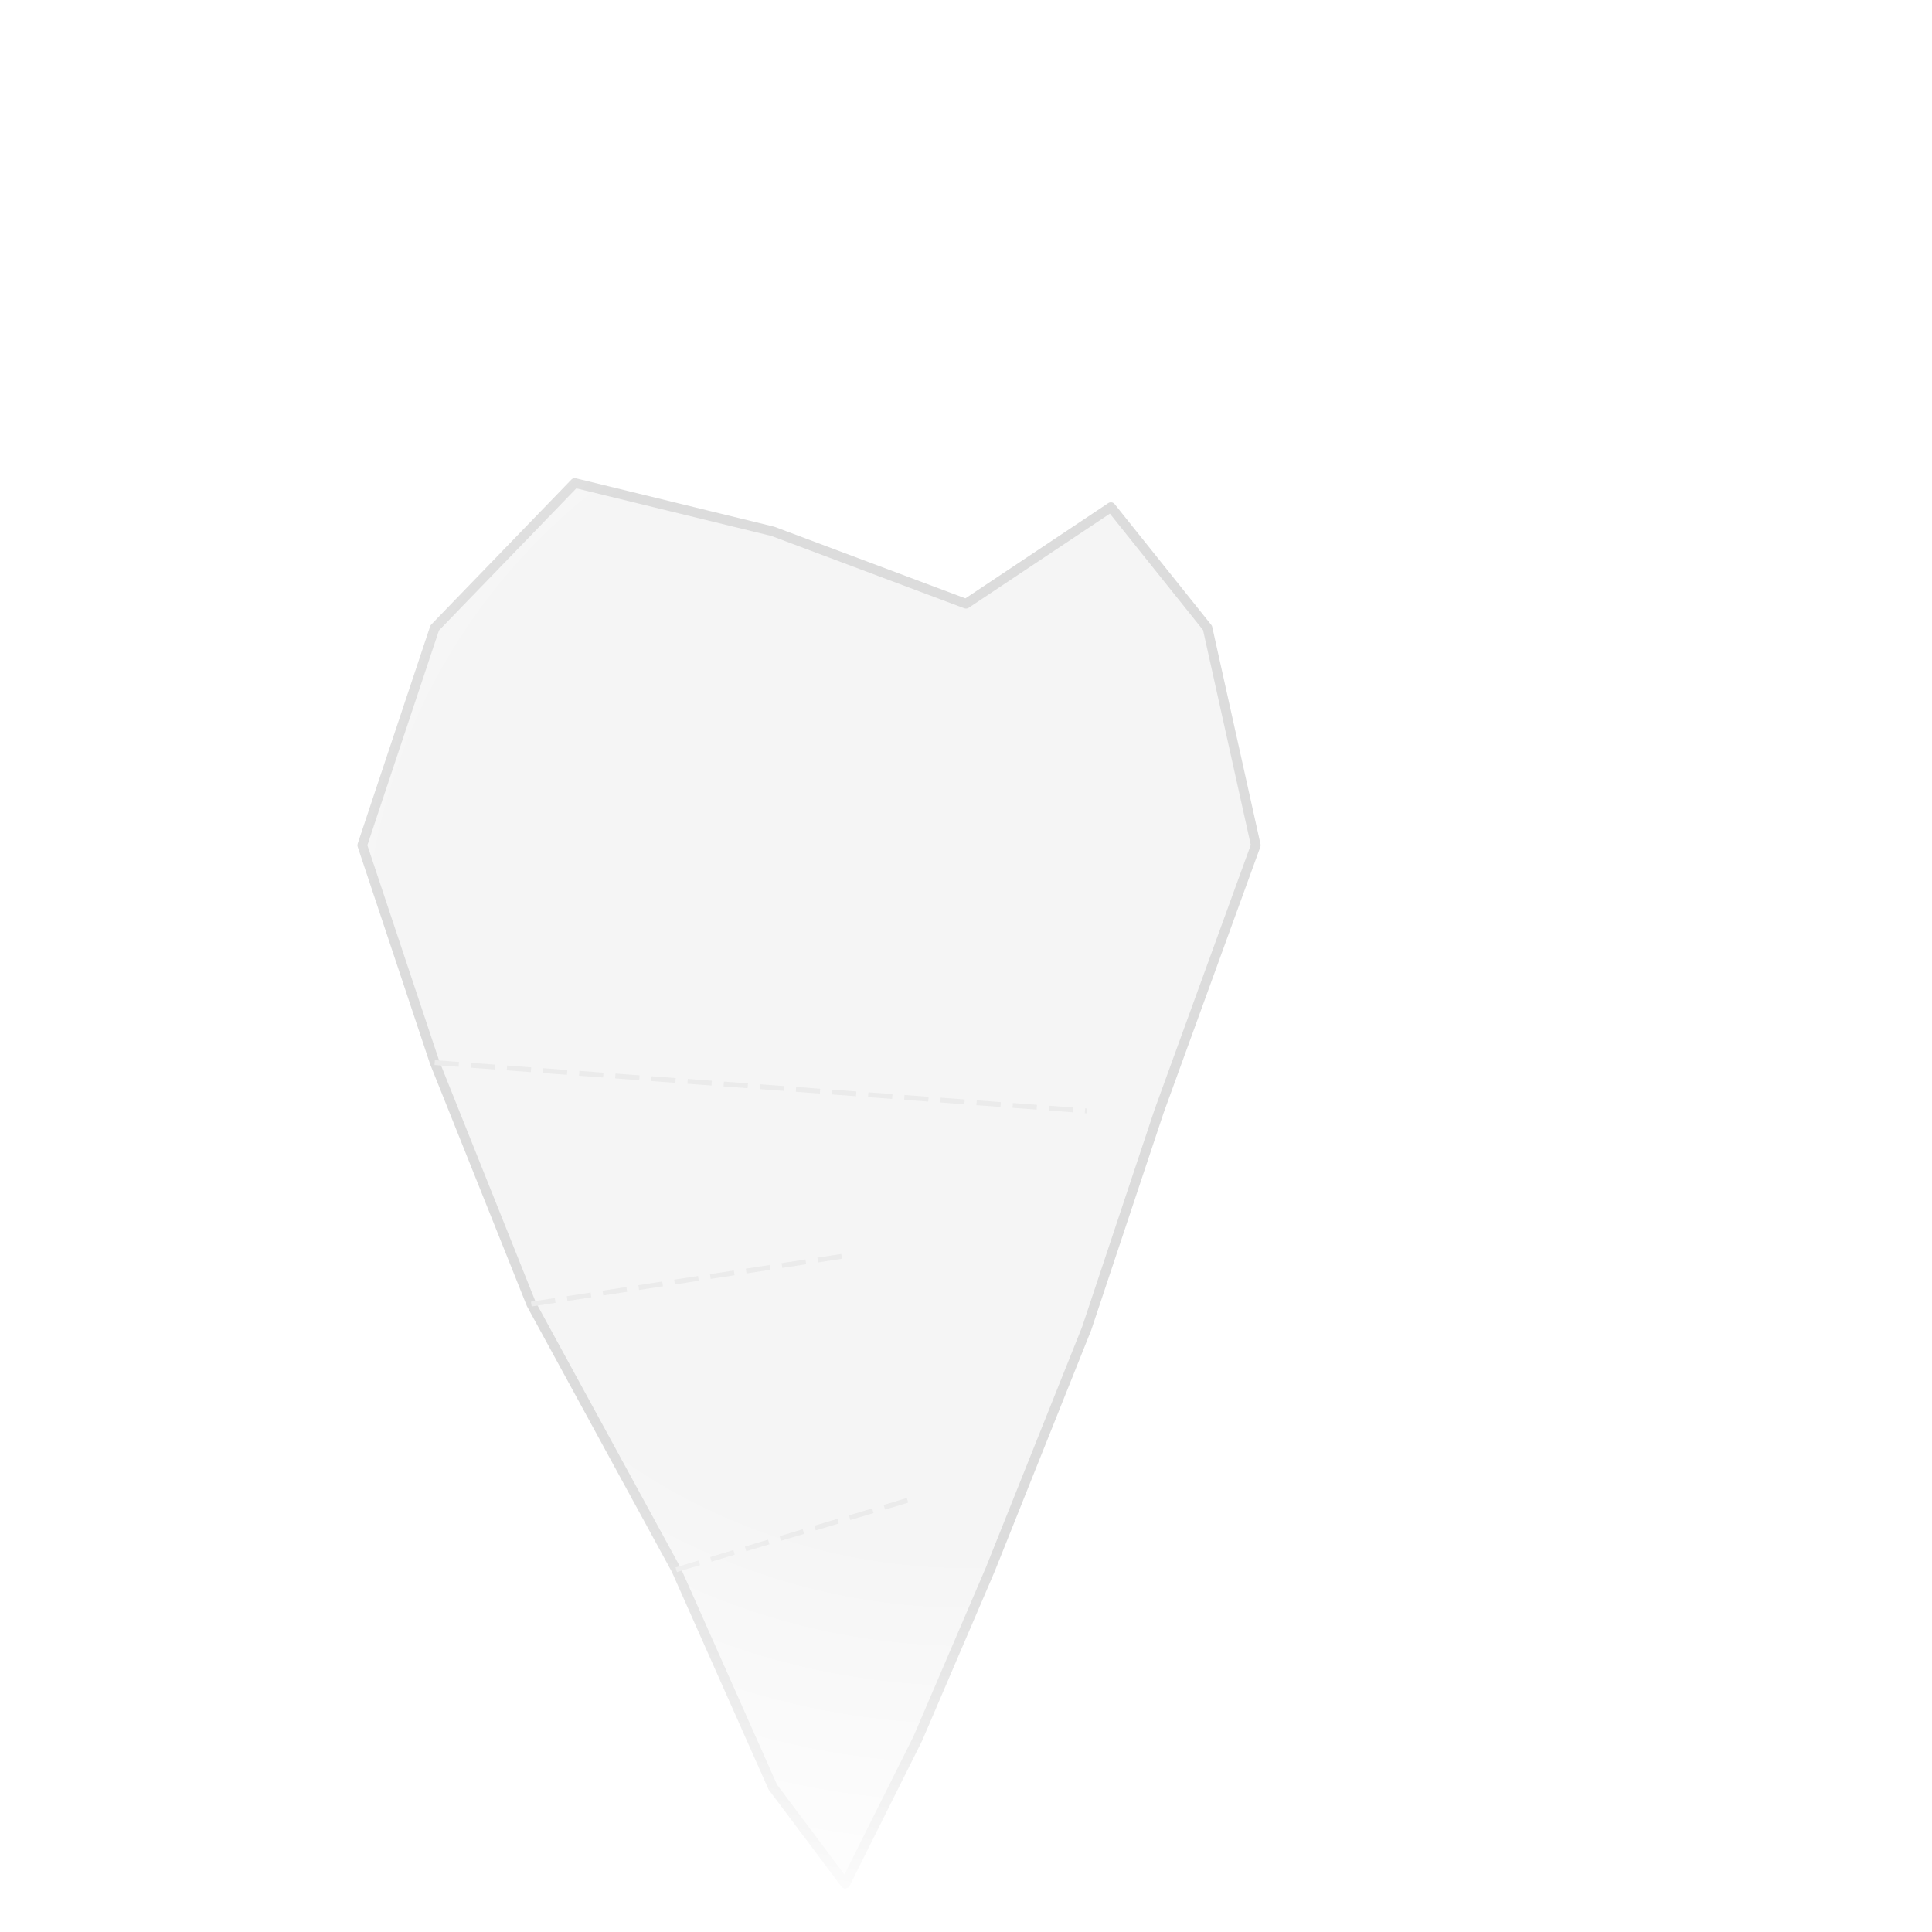
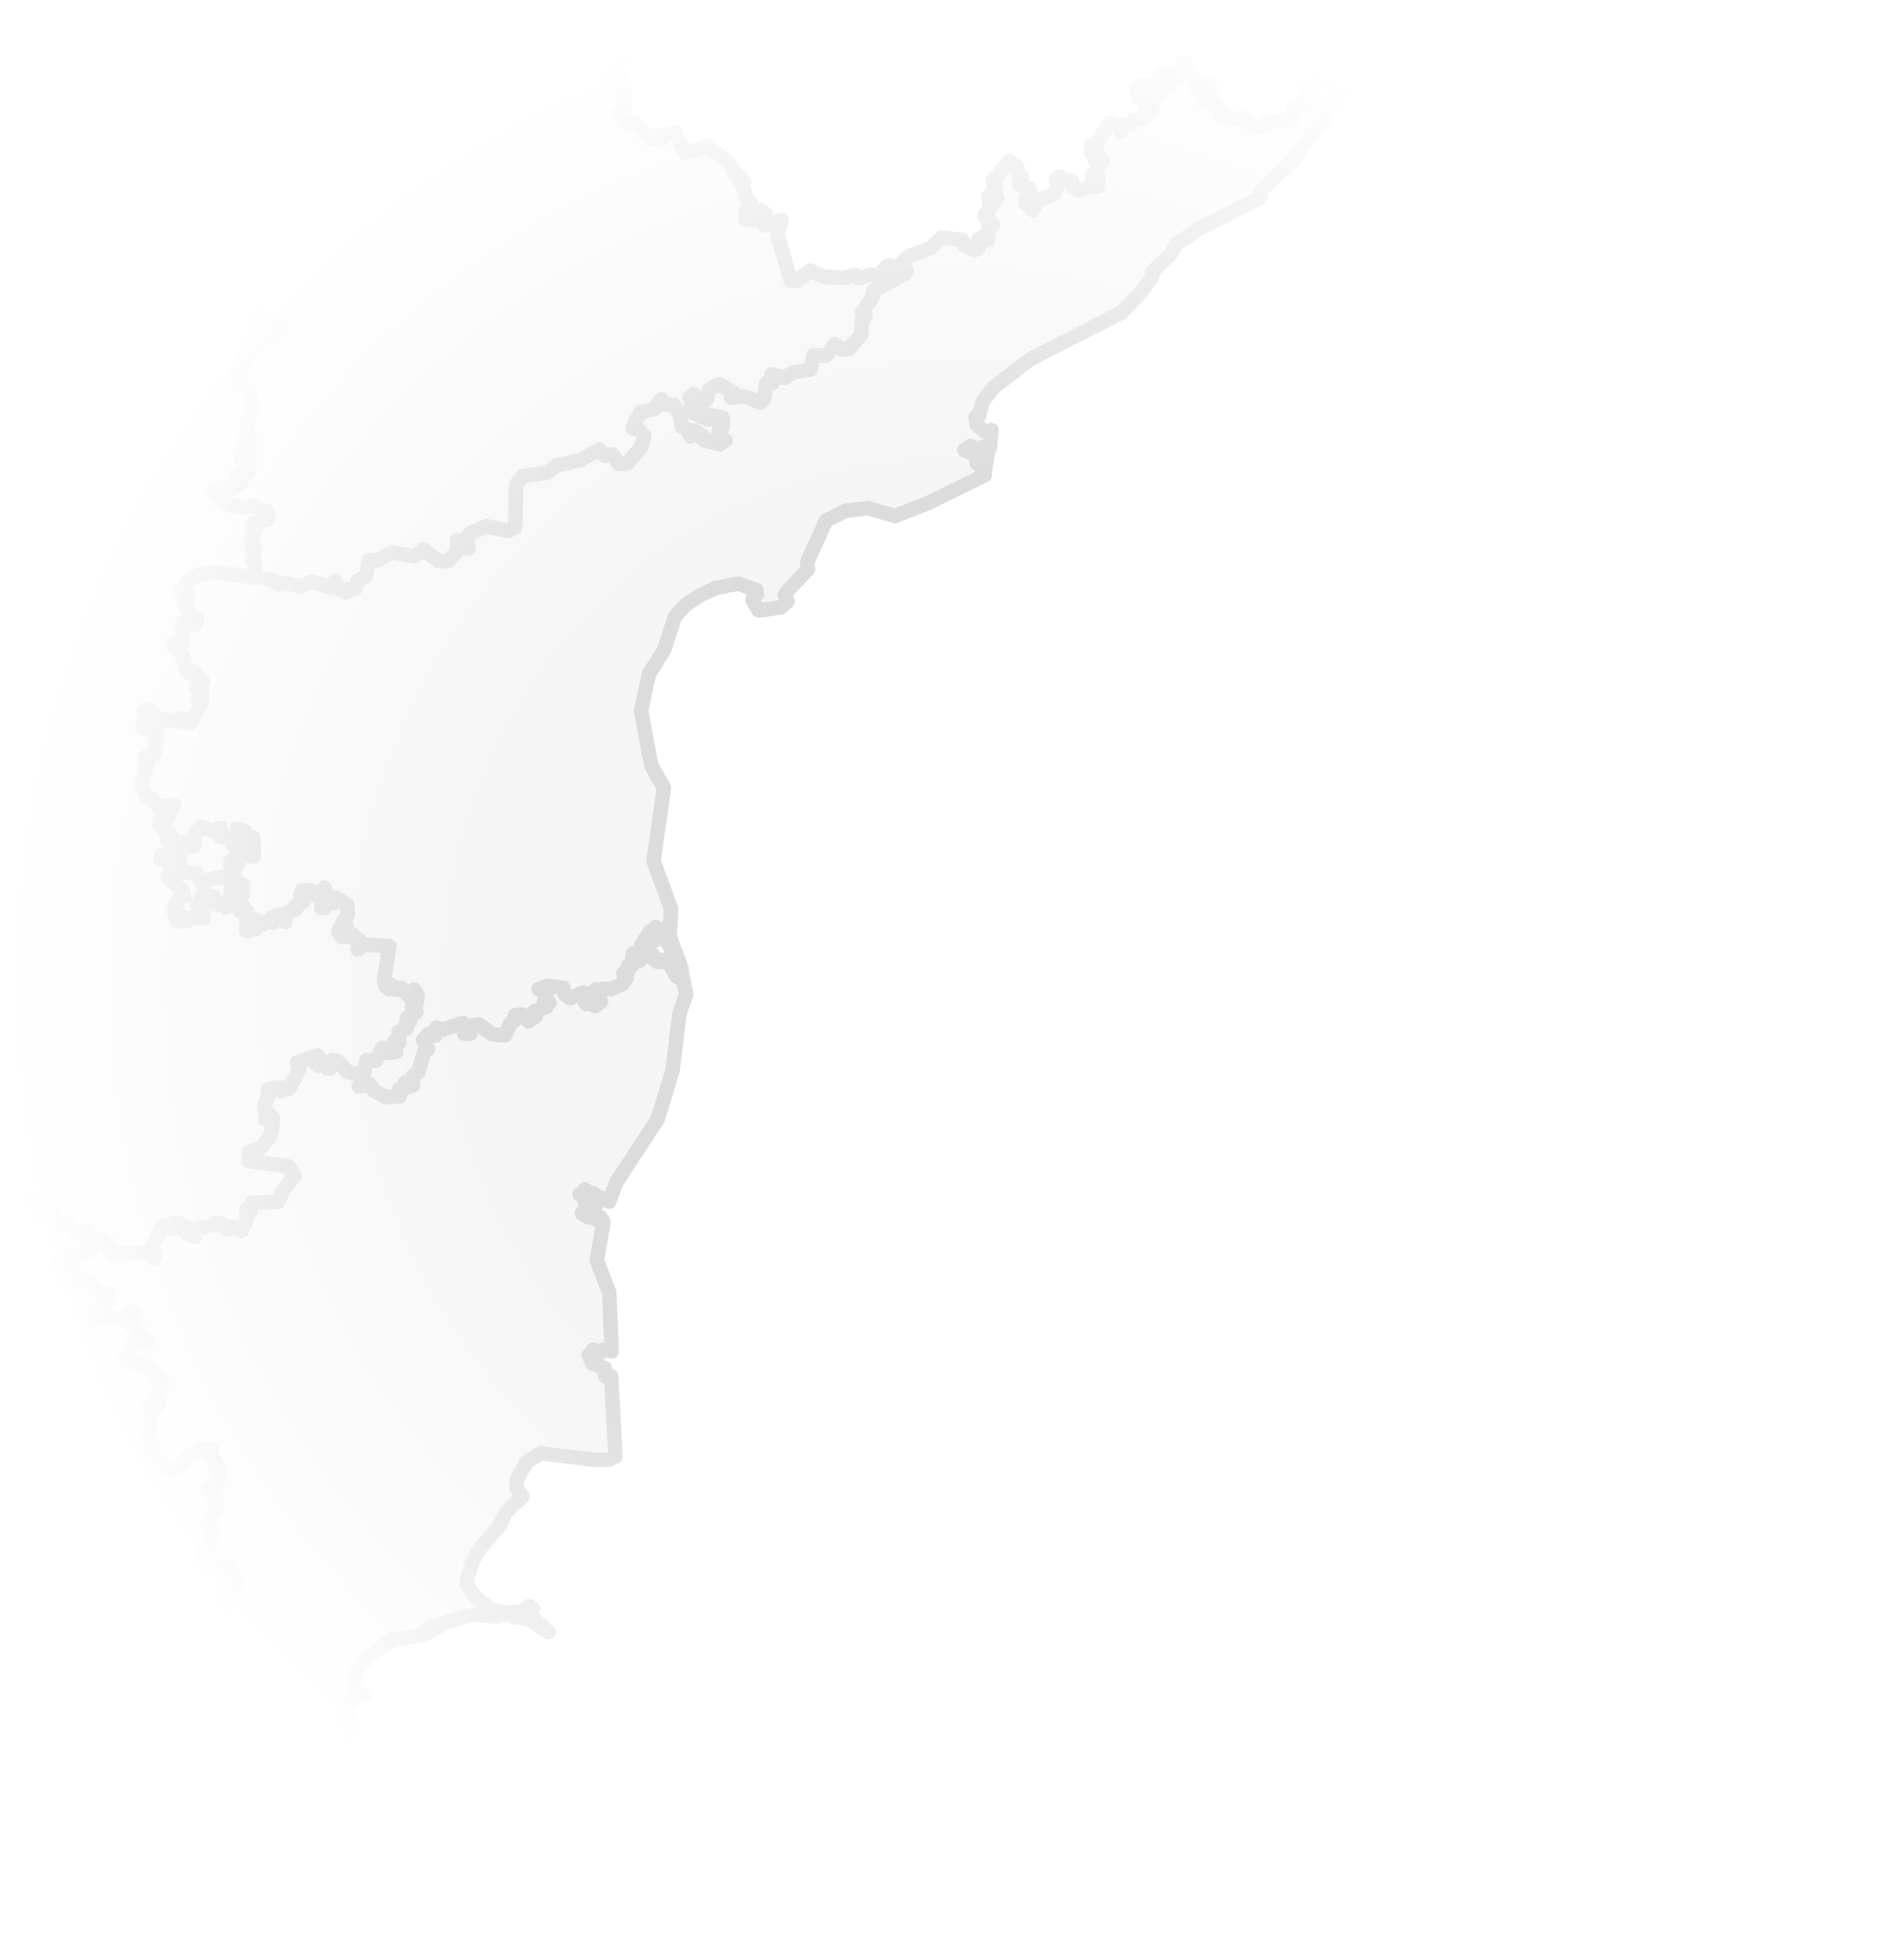
- <svg xmlns="http://www.w3.org/2000/svg" viewBox="0 0 800 800">
+ <svg xmlns="http://www.w3.org/2000/svg" viewBox="160 420 260 270">
  <defs>
    <radialGradient id="fadeGrad" cx="50%" cy="50%" r="50%">
-       <stop offset="60%" stop-color="white" stop-opacity="1" />
+       <stop offset="50%" stop-color="white" stop-opacity="1" />
      <stop offset="100%" stop-color="white" stop-opacity="0" />
    </radialGradient>
    <mask id="edgeFade">
-       <rect x="0" y="0" width="800" height="800" fill="url(#fadeGrad)" />
+       <rect x="160" y="420" width="260" height="270" fill="url(#fadeGrad)" />
    </mask>
  </defs>
  <g mask="url(#edgeFade)">
-     <path d="M238 200 L320 220 L400 250 L460 210 L500 260 L520 350 L480 460 L450 550 L410 650 L380 720 L350 780 L320 740 L280 650 L220 540 L180 440 L150 350 L180 260 Z" fill="#f5f5f5" stroke="#dcdcdc" stroke-width="4" stroke-linejoin="round" />
-     <path d="M280 650 L380 620 M220 540 L350 520 M180 440 L450 460" stroke="#ebebeb" stroke-width="2" stroke-dasharray="10,5" />
+     <path id="ap" title="Andhra Pradesh" d="m 295.438,482.237 -0.002,0.007 0,0 0.002,-0.007 z m 0.652,-0.039 -0.389,2.491 -0.753,-1.079 -0.016,-0.803 1.158,-0.609 z m -0.652,0.039 -0.122,-0.628 -0.272,0.443 -1.262,0.098 -0.058,-0.731 -0.901,0.581 1.737,0.767 0,0 -0.023,1.039 0.454,0.14 0.663,1.5 -7.647,3.771 -4.692,1.857 -3.756,-1.069 -3.105,0.37 -2.669,1.335 -2.599,5.734 0.099,0.969 -2.908,3.1 -0.273,0.465 0.384,0.87 -0.948,0.835 -3.03,0.411 -0.866,-1.471 0.261,-0.779 0.373,0.006 -0.117,-0.58 -2.482,-0.872 -3.128,0.607 -2.228,1.071 -1.913,1.269 -1.459,1.64 -1.448,4.496 -2.123,3.387 -1.075,5.044 1.396,7.506 1.762,3.112 -1.448,10.083 2.407,6.522 -0.174,3.878 1.651,4.442 -3.018,-5.516 -0.564,-0.257 -0.116,1.91 -0.617,-0.623 0.355,-0.617 -0.401,-0.078 -1.169,1.851 2.315,2.125 1.569,0.036 1.581,1.411 0,0 0.001,1.143 -0.756,-0.425 -0.956,-1.89 -1.638,-0.043 -1.73,-1.266 -1.577,0.172 -0.083,0.421 0.891,0.178 0.069,0.374 -0.631,-0.07 -0.22,0.61 -0.702,0.176 0.029,0.719 -0.644,0.292 0.441,0.651 -0.587,0.821 -1.556,0.7 -1.065,-0.019 -0.429,0.48 -0.538,-0.446 -0.687,0.658 1.332,1.05 -0.848,0.615 -0.451,-0.579 -0.714,0.311 0.153,-0.57 -0.476,0.096 -0.1,-1.129 -1.848,0.787 -0.66,-0.468 -0.271,-0.946 -2.238,-0.27 -1.136,0.442 1.056,0.467 -0.297,1.49 0.529,-0.381 0.197,0.281 -0.5,0.177 0.045,0.453 -1.591,0.525 0.142,0.716 -0.976,0.706 -0.849,-0.953 -1.027,0.122 -10e-4,0.681 -0.615,0.415 -0.758,1.663 -1.751,-0.147 -1.873,-1.341 -1.365,0.188 -0.438,0.702 0.653,0.355 -0.895,-0.023 -0.123,-1.43 -2.722,0.878 -0.912,-0.231 -0.182,1.113 -0.893,-0.291 -0.784,0.839 0.691,1.287 -0.439,-0.004 -0.916,3.19 -0.762,0.577 0.044,1.253 -0.487,0.127 -0.176,-0.513 0,0 0,0 0,0 -0.114,0.037 -0.358,-0.036 -0.102,0.862 -0.647,0.022 0.041,0.963 -1.911,0.12 -1.63,-0.883 -0.545,-0.836 -1.561,0.227 0.782,-0.727 -0.137,-0.804 0,0 0.428,-2.037 1.298,0.005 0.886,-1.74 0.689,0.707 1.203,-0.118 -0.275,-1.461 0.738,0.115 -0.133,-1.468 1.11,-0.456 -0.056,-0.622 0.545,-0.338 -0.402,-0.48 1.263,-0.794 -0.589,-0.661 0.581,-0.366 0.184,-1.244 -0.457,-0.805 -0.729,0.944 -1.027,-1.126 -0.749,0.206 -0.241,-0.446 -0.695,0.331 -0.508,-0.353 0.636,-0.265 -0.884,-0.49 0.746,-4.806 -3.414,-0.195 -0.93,0.664 0.224,-1.289 -0.7,-0.156 -0.1,-0.545 -1.57,0.288 -0.469,-0.683 0.12,-0.457 0.865,0.082 0.084,-0.557 -0.512,-0.502 0.697,-0.938 -0.098,-1.379 -1.516,-0.989 -0.07,0.731 -1.102,-0.189 -0.406,0.896 -0.444,0.005 -0.044,-1.302 0.745,-0.283 -0.243,-1.235 -1.148,1.152 -0.515,-0.733 -1.438,-0.08 -0.25,0.567 0.447,1.037 -1.082,0.533 0.051,0.497 -1.374,0.483 -0.086,1.245 -0.276,-0.619 -0.666,0.197 0.136,-0.545 -0.442,0.036 -0.809,0.44 0.55,0.436 -0.324,0.169 -0.537,-0.35 -0.828,0.585 -0.762,-0.591 -0.154,1.255 -0.522,-0.455 -0.092,0.584 -0.695,0.085 0.161,-2.616 -1.021,-0.047 0.332,-0.775 -1.362,-0.228 -0.826,0.43 -0.274,-0.68 -1.182,0.384 -0.348,-1.197 -0.467,0.723 -0.138,-0.426 -0.547,0.46 -0.037,-1.243 -0.441,0.38 0.137,0.925 -0.809,0.164 0.803,0.619 0.091,1.425 -1.493,-0.134 -0.737,0.476 -0.706,-0.703 -0.313,0.835 -0.395,-0.212 -0.506,-1.55 1.023,-1.705 0.502,-0.088 -0.114,-0.609 -2.193,-2.098 0.919,-0.919 -1.005,-1.339 -0.907,-0.083 0.162,-0.605 0.954,-0.149 0.098,-0.506 1.637,0.358 -0.241,1.613 0.322,0.969 2.039,0.24 0.549,1.092 3.478,-0.717 0.843,0.917 -0.114,1.853 0.881,-0.024 0.03,0.385 0.744,-0.634 -0.413,-0.58 0.48,-0.705 -1.151,-0.008 0.162,-0.825 -1.197,-0.337 1.45,-1.74 -0.12,-0.326 -0.946,0.487 0.067,-0.612 0.606,-0.113 0.272,-0.772 2.317,0.309 -0.087,-2.611 -0.87,-0.009 -0.259,-0.813 -1.187,-0.327 -0.223,0.643 0.852,1.8 -0.668,0.435 -0.594,-0.826 0.081,-0.849 -1.667,-0.147 0.033,-1.191 -1.03,0.434 -1.67,-0.577 -0.842,1.087 -0.143,1.606 -0.623,0.085 -0.538,-0.653 -2.34,-0.012 -0.271,-0.693 0.528,-0.473 -1.486,-1.133 0.084,-0.948 0.627,-0.504 0.596,0.303 0.046,-0.986 0.62,-0.718 -2.16,0.213 -0.893,-1.183 -0.583,-0.101 -0.828,-1.609 0.793,-2.873 -0.371,-0.968 1.432,-0.536 0.329,-3.47 -0.765,0.282 -1.342,-0.409 0.435,-1.015 -0.216,-1.188 0.475,-0.421 1.67,1.348 2.2,0.398 0.395,-0.417 0.967,0.008 -0.123,0.516 0.792,0.118 1.574,-2.616 -0.459,-0.482 0.536,-0.136 0.01,-0.974 -0.78,-0.595 0.906,-0.822 -0.34,-0.577 -0.68,-0.091 -0.12,-0.814 -1.007,0.118 -0.715,-2.463 -1.193,-1.212 0.032,-0.336 1.145,0.138 0.056,-2.912 1.092,-0.414 0.728,0.605 0.184,-0.738 -1.711,-1.642 0.433,-1.931 -0.871,-0.188 0.915,-1.472 1.622,-0.901 2.208,-0.374 5.454,0.805 0,0 2.029,0.198 1.101,0.768 1.197,-0.22 1.739,0.463 1.853,-0.667 2.39,0.8 0.72,-0.934 0.573,1.253 0.961,0.379 0.34,-0.475 0.813,-0.001 0.321,-1.121 1.213,-0.624 0.391,-2.229 1.247,0.047 1.873,-1.13 3.212,0.536 1.212,-0.928 2.023,1.576 1.285,0.066 1.287,-1.391 0.028,-1.513 0.525,0.08 0.204,0.937 0.792,0.108 -0.105,-1.673 0.42,-0.445 2.207,-0.947 3.049,0.625 0.881,-0.491 0.138,-5.868 0.854,-1.165 3.359,-0.459 1.478,-1.05 3.158,-0.69 2.655,-1.478 0.74,0.855 1.08,-0.169 0.842,1.322 1.174,-0.093 1.879,-2.256 0.456,-1.498 -0.766,-0.851 -0.867,-0.236 0.375,-0.964 0.76,-1.272 1.842,-0.439 1.01,-1.307 0.4,0.697 1.275,0.055 0.82,1.199 0.374,1.861 0.825,0.352 0.3,0.96 0.56,-0.846 1.107,0.754 0.08,0.554 2.228,0.594 0.864,-0.545 -1.037,-0.811 0.218,-0.969 0.456,-0.107 -0.054,-1.153 -1.944,-0.476 -0.073,0.674 -2.712,-1.166 0.638,-0.951 -0.455,-0.932 0.588,-0.46 0.533,1.156 0.538,0.171 0.753,-0.729 0.291,-1.263 1.341,-0.661 2.02,1.103 -0.357,0.715 1.803,-0.208 2.234,0.853 0.552,-0.552 0.24,-2.094 0.9,0.008 -0.167,-1.213 1.798,0.474 1.157,-0.749 2.434,-0.411 0.393,-1.969 1.792,0.049 1.204,-1.551 0.986,0.734 0.917,-0.098 1.628,-1.915 0.167,-1.991 0.466,-0.667 -0.435,-0.442 1.428,-2.156 0.114,-0.841 4.307,-2.33 0.218,-0.453 -0.722,-0.9 0,0 0.895,-0.942 3.155,-1.234 1.526,-1.45 2.84,0.315 0.357,0.728 1.346,0.68 0.535,-0.147 -0.006,-1.364 0.648,-0.302 0.16,0.533 0.508,-0.058 0.075,-2.249 0.507,0.382 0.159,-0.321 -1.236,-1.235 0.559,-0.443 0.085,-1.113 0.732,-0.174 0.443,-0.714 -1.227,-0.236 1.047,-1.148 -0.485,-0.902 2.36,-2.806 0.526,0.777 0.502,-0.048 0.147,1.538 0.494,-0.074 -0.389,1.063 1.368,0.46 0.226,0.491 -0.729,0.876 0.09,0.811 0.966,0.913 0.668,-1.278 2.266,-0.983 0.549,-1.409 -0.357,-0.547 0.48,-0.435 0.958,0.654 0.831,-0.066 0.151,1.014 0.854,0.343 1.769,-0.731 0.759,0.203 0.102,-1.188 -0.436,0.224 -0.462,-0.563 1.548,-2.067 -1.19,-0.221 -0.117,-0.442 0.567,-0.41 -0.962,-0.043 0.074,-1.119 0.825,-0.334 1.716,-2.618 1.439,0.669 0.07,0.583 0.3,-1.105 0.978,0.194 0.281,-0.722 1.606,-0.232 0.055,-0.706 0.783,0.028 0.314,-0.635 -1.354,-1.496 0.703,0.08 -0.722,-0.749 -0.351,0.89 -0.496,-1.613 0.859,-0.447 1.309,0.304 0.977,1.12 -0.146,-1.197 0.546,-0.015 0.07,-0.463 -0.389,-1.075 0.29,-0.179 0.427,0.547 0.246,-0.259 0.173,0.887 -0.421,-0.044 0.039,0.349 0.752,0.126 0.315,-1.518 0.677,0.533 0.537,-0.851 -0.212,-0.713 0.607,-0.739 1.544,3.043 0.548,0.103 -0.365,0.591 0.838,1.486 0.717,0.231 -0.848,-1.567 0.994,-0.664 1.74,4.209 1.457,0.484 1.827,-0.124 1.146,1.273 0.862,-0.079 0.594,-0.609 3.787,-0.36 0.079,-1.655 0.552,0.348 0.191,-0.358 -0.421,-0.355 0.758,0.122 -0.468,-0.411 0.681,0.225 0.661,-0.611 -0.289,-0.54 0.524,-0.64 -0.534,-1.041 1.184,0.724 0.372,-0.881 1.605,-0.978 0.451,1.155 0.524,-0.928 0.875,0.056 -0.007,-0.638 -0.72,0.101 -0.586,-1.051 1.452,0.044 0.08,-0.774 0.776,0.124 -0.173,0.701 0.527,0.525 0,0 0.878,0.544 -3.728,4.324 -0.604,1.853 -1.844,1.758 -2.297,3.461 -4.825,4.536 -0.023,0.933 -8.484,4.315 -3.07,2.108 -0.901,1.518 -2.5,2.326 0,0.734 -1.373,1.876 -2.744,2.953 -12.682,6.475 -5.007,3.895 -1.482,1.882 -0.541,2.015 -0.477,0.231 0.151,0.961 1.163,1.017 0.89,-0.249 -0.238,2.488 -0.903,0.514 z" fill="#f5f5f5" stroke="#dcdcdc" stroke-width="2" stroke-linejoin="round" style="transition: all 0.3s;" />
+     <path id="ka" title="Karnataka" d="m 124.338,505.46 -0.617,-0.447 0.776,-0.164 -0.063,-0.86 1.544,-0.773 0.48,-0.702 0.476,0.968 0.881,0.041 1.521,-0.749 0.512,-1.534 -0.938,-0.172 0.62,-0.861 0.404,0.867 0.379,-0.018 -0.412,-1.059 1.641,-3.039 -0.711,-0.354 -0.968,0.472 -0.458,-0.389 1.391,-1.258 1.141,0.509 -0.068,-1.303 0.567,-0.9 -0.205,-0.935 -1.688,-0.576 -0.027,-0.505 -1.422,-0.246 -0.407,0.52 0.312,-0.512 -0.538,-0.734 0.051,-1.183 0.369,-0.249 0.389,0.566 0.156,-0.646 -0.554,-0.135 -0.079,-1.129 -0.891,-0.149 0.075,-0.953 -0.652,0.581 -0.327,-0.412 0.683,-0.186 -0.196,-0.901 0.79,0.929 0.32,-1.123 0.758,-0.079 -0.063,0.4 0.572,0.237 0.284,-1.11 1.444,-0.571 0.104,-1.224 0.432,0.747 1.118,-0.144 0.474,1.776 1.304,-0.52 0.135,-0.678 0.996,0.05 -0.625,-0.724 0.746,-0.819 0.043,-0.881 3.282,-1.217 1.441,0.019 -0.248,-1.883 1.091,-0.481 0.066,-0.602 -0.842,-0.443 0.238,-0.338 1.924,-0.012 0.034,0.349 1.225,-0.504 1.062,1.646 1.016,0 -0.135,0.69 0.684,0.037 1.401,-0.743 0.119,-1.765 1.19,0.049 1.035,-0.523 0.759,0.283 0.772,-0.48 0.515,0.93 1.629,-0.454 0.114,-0.967 0.706,0.103 0.024,0.734 0.719,0.407 0.619,-0.203 -0.049,-1.654 -0.596,-0.015 0.725,-0.579 0.002,-0.687 -1.057,-1.666 0.714,-0.837 -0.047,-1.166 -1.129,-0.919 0.15,-0.857 -0.592,-0.164 -0.131,-0.727 0.78,-0.196 0.414,-1.882 0.878,0.43 0.285,0.996 0.96,-0.204 1.367,1.136 0.469,-1.158 0.779,0.814 0.529,-0.692 0.134,1.398 0.785,0.649 2.583,-0.663 0.506,0.532 0.889,-0.797 0.877,0.559 0.264,0.96 -0.072,-1.132 1.508,-0.568 0.659,0.969 1.418,-0.426 0.181,0.863 0.616,-0.026 0.552,-1.263 -0.964,-0.126 0.234,-1.304 -0.827,0.046 -0.06,-0.802 0.926,-0.543 -0.661,-0.019 0.474,-0.612 -0.546,-0.447 -0.175,-1.15 1.758,-0.206 0.273,-0.885 1.268,-0.358 -0.062,-1.163 0.781,-0.037 0.001,-0.961 1.038,-0.024 -0.001,1.273 0.863,-1.455 1.02,1.77 0.573,0.174 0.159,-1.015 0.617,-0.241 -0.249,-0.987 0.985,-0.114 0.532,-0.867 -1.061,-0.673 0.067,-0.903 1.3,0.654 2.379,-1.031 0.026,-2.603 0.773,-0.142 -0.16,-0.752 0.445,-0.516 -0.957,-0.419 0.661,-1.516 0.707,-0.08 0.755,0.569 0.186,-0.465 0.52,0.693 1.072,-0.008 -0.279,-0.935 1.14,-0.475 0.43,-1.42 0.746,0.065 -0.226,-0.768 1.039,-1.279 -0.101,-0.841 1.616,-0.997 0.517,0.52 0.577,-0.384 0.002,1.038 0.845,0.269 -1.074,1.72 1.624,0.092 0.607,1.029 0.938,-0.408 -0.015,-0.625 0.847,0.34 0,0 1.11,0.295 -0.81,1.71 0.701,1.073 0.059,1.157 -1.148,1.006 0.974,0.961 1.129,0.374 0.151,0.526 -0.197,0.506 -0.424,-0.251 -0.15,1.209 -0.657,-0.118 0.241,0.832 -0.501,-0.052 -0.482,1.206 -0.497,-0.192 -0.316,0.559 -0.134,0.415 1.287,0.405 -0.083,0.375 -2.338,1.228 -0.218,2.416 1.049,0.333 0.243,0.558 0.54,-0.71 0.439,0.523 0.867,-0.293 0.04,0.662 1.965,0.594 -0.034,0.72 -0.752,-0.183 0.098,-0.485 -0.258,0.599 -0.617,0.134 -0.007,0.565 -0.783,-0.22 -0.013,0.542 -1.307,0.05 0.531,0.509 -0.157,0.702 -0.605,0.396 -0.995,-0.36 -0.368,1.805 0.429,0.272 -1.552,1.233 0.386,0.241 -0.812,1.034 2.148,1.262 0.77,2.121 -0.963,2.154 0.372,2.845 -0.704,-0.089 -0.296,1.502 0.909,0.056 -0.037,0.736 -1.015,0.339 0.343,0.551 0.763,-0.203 -0.109,1.371 -1.522,0.415 0.5,1.036 -0.758,0.155 -0.268,0.581 -1.458,-0.16 -0.097,0.39 -1.189,0.122 1.036,1.422 1.22,0.509 1.44,0.372 1.732,-0.286 2.033,0.836 -0.027,1.107 -0.53,-0.237 -0.653,0.766 -0.682,-0.113 -0.286,0.394 0.025,0.556 0.46,0.021 -0.568,1.414 0.064,0.934 0.476,0.267 -0.391,1.591 0.405,0.619 -0.014,1.774 0,0 -5.454,-0.805 -2.208,0.374 -1.622,0.901 -0.915,1.472 0.871,0.188 -0.433,1.931 1.711,1.642 -0.184,0.739 -0.728,-0.605 -1.092,0.414 -0.056,2.912 -1.145,-0.138 -0.032,0.336 1.193,1.212 0.715,2.463 1.007,-0.118 0.12,0.814 0.68,0.091 0.34,0.577 -0.906,0.822 0.78,0.595 -0.01,0.974 -0.536,0.136 0.459,0.482 -1.574,2.616 -0.792,-0.118 0.123,-0.516 -0.967,-0.008 -0.395,0.417 -2.2,-0.398 -1.67,-1.348 -0.475,0.421 0.216,1.188 -0.435,1.015 1.342,0.409 0.765,-0.282 -0.329,3.47 -1.432,0.536 0.371,0.968 -0.793,2.873 0.828,1.609 0.583,0.101 0.893,1.183 2.16,-0.213 -0.62,0.718 -0.046,0.986 -0.596,-0.303 -0.627,0.504 -0.084,0.948 1.486,1.133 -0.528,0.473 0.271,0.693 2.34,0.012 0.538,0.653 0.623,-0.085 0.143,-1.606 0.842,-1.087 1.67,0.577 1.03,-0.434 -0.033,1.191 1.667,0.147 -0.081,0.849 0.594,0.826 0.668,-0.435 -0.852,-1.8 0.223,-0.643 1.187,0.327 0.259,0.813 0.87,0.009 0.087,2.611 -2.317,-0.309 -0.272,0.772 -0.606,0.113 -0.067,0.612 0.946,-0.487 0.12,0.326 -1.45,1.74 1.197,0.337 -0.162,0.825 1.151,0.008 -0.48,0.705 0.413,0.58 -0.744,0.634 -0.03,-0.385 -0.881,0.024 0.114,-1.853 -0.843,-0.917 -3.478,0.717 -0.549,-1.092 -2.039,-0.24 -0.322,-0.969 0.241,-1.613 -1.637,-0.358 -0.098,0.506 -0.954,0.149 -0.162,0.604 0.907,0.083 1.005,1.339 -0.919,0.919 2.193,2.098 0.114,0.609 -0.502,0.088 -1.023,1.705 0.506,1.55 0.395,0.212 0.313,-0.835 0.706,0.703 0.737,-0.476 1.493,0.134 -0.091,-1.425 -0.803,-0.619 0.809,-0.164 -0.137,-0.925 0.441,-0.38 0.037,1.243 0.547,-0.46 0.138,0.426 0.467,-0.723 0.348,1.197 1.182,-0.384 0.274,0.68 0.826,-0.43 1.362,0.228 -0.332,0.775 1.021,0.047 -0.161,2.616 0.695,-0.085 0.092,-0.584 0.522,0.455 0.154,-1.255 0.762,0.591 0.828,-0.585 0.537,0.35 0.324,-0.169 -0.55,-0.436 0.809,-0.44 0.442,-0.036 -0.136,0.545 0.666,-0.197 0.276,0.619 0.086,-1.245 1.374,-0.483 -0.051,-0.497 1.082,-0.533 -0.447,-1.037 0.25,-0.567 1.438,0.08 0.515,0.733 1.148,-1.152 0.243,1.235 -0.745,0.283 0.044,1.302 0.444,-0.005 0.406,-0.896 1.102,0.189 0.07,-0.731 1.516,0.989 0.098,1.379 -0.697,0.938 0.512,0.502 -0.084,0.557 -0.865,-0.082 -0.12,0.457 0.469,0.683 1.57,-0.288 0.1,0.545 0.7,0.156 -0.224,1.289 0.93,-0.664 3.414,0.195 -0.746,4.806 0.884,0.49 -0.636,0.265 0.508,0.353 0.695,-0.331 0.241,0.446 0.749,-0.206 1.027,1.126 0.729,-0.944 0.457,0.805 -0.184,1.244 -0.581,0.366 0.589,0.661 -1.263,0.794 0.402,0.48 -0.545,0.338 0.056,0.622 -1.11,0.456 0.133,1.468 -0.738,-0.115 0.275,1.461 -1.203,0.118 -0.689,-0.707 -0.886,1.74 -1.298,-0.005 -0.428,2.037 0,0 -2.093,-0.375 -1.548,-1.555 -0.666,-0.076 -0.281,1.084 -0.42,-0.004 -0.75,-1.155 -0.435,0.766 -0.326,-0.178 0.528,-0.732 -0.35,-0.481 -2.781,0.958 0.306,1.01 -1.425,2.64 -0.578,-0.21 -0.533,0.53 -0.504,-0.54 -1.339,0.357 0.157,0.785 -0.582,1.354 0.177,1.093 0.583,0.155 -0.649,0.674 1.043,-0.19 -0.107,1.477 -0.34,1.173 -1.279,1.503 -1.518,0.468 -0.095,1.279 5.457,0.75 0.881,1.323 -1.654,2.049 -0.607,1.537 -3.686,0.123 -0.157,1.208 -0.505,-0.269 0.073,1.059 -0.775,1.893 -1.251,-0.601 -0.699,0.424 -0.864,-0.843 -0.902,-0.088 -0.308,0.4 -2.601,0.441 0.136,1.076 -0.789,-0.262 -0.316,-1.114 -0.716,0.266 0.195,-0.411 -0.57,-0.408 -0.663,0.041 -0.276,0.769 -1.254,-0.388 -1.49,2.978 0.469,0.905 -0.285,0.584 -0.435,-0.486 -1.471,-0.285 -3.897,0.009 -0.412,-1.292 -0.758,-0.589 -1.106,0.918 -0.584,-0.09 0,0 -0.566,-0.894 0.471,-0.343 -0.235,-0.777 -1.521,0.486 -1.318,-1.561 -1.12,0.075 -0.722,-1.364 -1.59,0.27 -0.003,-2.558 -2.375,1.014 -2.464,-0.373 -1.096,-0.933 -0.517,-1.862 -1.73,0.194 -0.323,-0.819 -0.82,0.195 -0.572,-1.098 -1.219,-0.179 -1.97,-2.904 -1.331,-0.005 0.047,-1.724 -1.168,-0.863 0.021,-0.957 1.17,-0.18 -0.168,-0.787 -1.542,0.873 -0.125,-0.734 -1.125,-0.599 -0.09,-0.986 1.068,-0.451 -1.071,-0.568 -1.126,1.052 -0.449,-1.341 -0.885,0.173 -0.339,-0.35 0.161,-0.924 -1.351,-0.46 -0.063,0.674 -0.739,0.136 0.039,-1.174 -0.891,0.118 0.106,-0.293 -0.574,-0.15 0.499,-0.657 -0.342,-0.645 -2.621,0.774 0,0 -0.965,-2.104 -2.634,-10.657 -0.512,-6.165 -1.337,-5.022 -0.768,-1.728 -0.809,-0.396 -0.627,-1.247 -0.64,-3.475 -0.611,-0.87 -1.843,-6.04 0.826,-0.614 -0.599,-0.487 -0.181,0.686 -0.971,0.03 -0.313,-1.75 -0.524,-0.548 0.32,-0.288 -0.384,-1.619 -0.669,-0.716 -0.622,0.651 -2.291,-1.751 0.587,-0.133 0.157,-0.898 -0.396,-0.012 -0.308,-1.06 0,0 0.879,-0.538 0.754,0.25 -0.068,-0.913 0.831,0.643 1.22,-0.982 -0.176,-0.523 0.851,-1.066 -0.502,-1.216 0.235,-1.027 0.676,-0.888 -0.318,-0.85 -1.029,-0.749 1.761,-0.767 -0.278,-1.616 -0.957,-0.464 -0.003,-1.185 -0.548,-1.01 0.647,-0.794 -0.69,-0.866 0.298,-0.951 -0.278,-0.971 -0.496,-0.268 -0.384,0.381 -0.483,-0.695 -0.35,0.63 -0.986,0.038 z" fill="#f5f5f5" stroke="#dcdcdc" stroke-width="2" stroke-linejoin="round" style="transition: all 0.3s;" />
+     <path id="kl" title="Kerala" d="m 139.851,568.071 2.621,-0.774 0.342,0.645 -0.499,0.657 0.574,0.15 -0.106,0.293 0.891,-0.118 -0.039,1.174 0.739,-0.136 0.063,-0.674 1.351,0.46 -0.161,0.924 0.339,0.35 0.885,-0.173 0.449,1.341 1.126,-1.052 1.071,0.568 -1.068,0.451 0.09,0.986 1.125,0.599 0.125,0.734 1.542,-0.872 0.168,0.787 -1.17,0.18 -0.021,0.957 1.168,0.863 -0.047,1.724 1.331,0.005 1.97,2.904 1.219,0.179 0.572,1.098 0.82,-0.195 0.323,0.819 1.73,-0.194 0.517,1.862 1.096,0.933 2.464,0.373 2.375,-1.014 0.003,2.558 1.59,-0.27 0.722,1.364 1.12,-0.075 1.318,1.561 1.521,-0.486 0.235,0.777 -0.471,0.343 0.566,0.894 0,0 0.028,0.772 -0.937,0.019 -0.626,0.849 -1.093,0.394 -0.564,-0.611 -0.946,0.609 0.3,2.241 0.794,-0.318 0.897,0.639 0.268,-0.3 1.606,0.537 0.795,1.115 1.279,0.743 0.601,-0.106 0.042,1.266 -1.963,1.323 0.133,1.074 0.73,-0.483 2.834,0.366 1.547,-0.976 0.599,0.481 -0.72,1.374 0.996,0.496 -0.034,1.576 1.159,0.109 -1.799,0.235 -1.201,2.288 3.525,1.331 0.479,1.155 1.002,0.166 0.193,0.621 -0.879,2.036 0.358,0.977 -1.416,0.066 0.518,0.881 -0.469,3.626 0.67,1.177 -0.412,1.372 0.395,0.375 0.539,-0.265 -0.042,0.49 0.904,0.901 1.367,0.344 1.418,-0.841 0.279,-0.795 2.326,-1.295 1.239,0.128 -0.16,0.734 0.755,1.109 -0.084,0.705 0.71,0.284 -0.433,1.876 -1.507,0.566 1.262,1.538 0.229,1.423 -0.509,0.225 -0.745,1.634 0.514,0.361 -0.309,0.733 0.524,0.553 -0.506,0.183 -0.033,1.238 -0.383,0.131 -0.796,2.328 0.922,0.039 1.237,0.833 1.032,-0.596 0.429,0.634 0.337,-0.677 0.202,1.461 0.957,0.632 -0.37,0.973 -0.928,0.418 -0.48,2.191 -0.569,0.01 -0.362,0.776 0,1.742 -0.632,0.63 0.317,0.768 -1.17,1.158 -0.288,1.102 -1.045,0.524 1.005,1.375 0.005,0.663 0.508,-0.035 0.801,1.233 -0.593,1.771 -0.798,0.863 -0.444,-0.054 2.299,4.241 -0.369,0.765 -1.278,0.169 0.481,1.179 -1.563,1.253 0.52,1.399 -0.79,-0.222 -0.533,0.527 0,0 -2.545,-1.845 -7.182,-9.559 -1.791,-1.402 -0.576,-2.462 -3.785,-8.438 -2.105,-11.68 0.332,-0.089 0.889,1.696 1.359,1.453 0.002,2.576 0.617,0.43 -0.692,3.289 0.546,0.4 0,-0.415 2.483,-0.112 -1.797,-0.737 0.296,-0.962 -0.186,-0.832 -0.39,0.065 0.233,-1.051 -0.652,-0.142 -0.11,-3.432 -0.779,-1.164 -0.343,0.112 0.245,0.645 -0.349,-0.102 -1.448,-3.001 0.314,-1.053 -1.233,-1.443 0.791,3.535 -0.407,0.083 -2.611,-8.592 -3.96,-8.775 -1.099,-4.825 -2.552,-7.151 -1.111,-2.03 -1.367,-0.618 -1.57,-4.38 -2.872,-3.347 -1.041,-0.458 -1.873,-3.134 -0.738,-0.39 -0.611,0.401 -0.413,-1.922 -4.361,-8.657 -2.225,-5.49 z" fill="#f5f5f5" stroke="#dcdcdc" stroke-width="2" stroke-linejoin="round" style="transition: all 0.3s;" />
+     <path id="tn" title="Tamil Nadu" d="m 232.906,641.226 0.477,0.359 -0.431,0.619 0.239,0.437 2.384,2.2 -2.954,-1.881 -1.762,-0.153 -0.215,-0.496 0.337,-0.313 0.988,-0.023 0.937,-0.749 z m -22.853,-73.115 0.137,0.804 -0.782,0.727 1.561,-0.227 0.545,0.836 1.63,0.883 1.911,-0.12 -0.041,-0.963 0.647,-0.022 0.102,-0.862 0.358,0.036 0.114,-0.037 0.176,0.513 0.487,-0.127 -0.044,-1.253 0.762,-0.577 0.916,-3.19 0.439,0.004 -0.691,-1.287 0.784,-0.839 0.893,0.291 0.182,-1.113 0.912,0.231 2.722,-0.878 0.123,1.43 0.895,0.023 -0.653,-0.355 0.438,-0.702 1.365,-0.188 1.873,1.341 1.751,0.147 0.758,-1.663 0.615,-0.415 0.001,-0.681 1.027,-0.122 0.849,0.953 0.976,-0.706 -0.142,-0.716 1.591,-0.525 -0.045,-0.453 0.5,-0.177 -0.197,-0.281 -0.529,0.381 0.297,-1.49 -1.056,-0.467 1.136,-0.442 2.238,0.27 0.271,0.946 0.66,0.468 1.848,-0.787 0.1,1.129 0.476,-0.096 -0.153,0.57 0.714,-0.311 0.451,0.579 0.848,-0.615 -1.332,-1.05 0.687,-0.658 0.538,0.446 0.429,-0.48 1.065,0.019 1.556,-0.7 0.587,-0.821 -0.441,-0.651 0.644,-0.292 -0.029,-0.719 0.702,-0.176 0.22,-0.61 0.631,0.07 -0.069,-0.374 -0.891,-0.178 0.083,-0.421 1.577,-0.172 1.73,1.266 1.638,0.043 0.956,1.89 0.756,0.425 -0.001,-1.143 0,0 0.687,3.214 -0.959,2.881 -0.924,7.659 -2.047,6.729 -5.699,8.685 -0.988,2.664 0,0 -0.832,-0.493 -1.277,1.207 -0.444,-1.29 0.772,-0.258 -0.375,-0.317 -0.604,0.363 -0.561,-0.898 -0.725,0.706 0,0 0,0 0,0 1.144,0.305 -0.437,0.76 0.583,0.168 0.395,0.796 -0.199,0.355 -0.681,-0.637 -0.499,0.836 0.937,0.586 0.963,-0.477 0.049,0.773 0.62,-0.339 0.39,0.683 0,0 -0.907,5.235 1.698,4.466 0.343,8.091 0,0 -1.112,-0.218 -0.377,0.403 -1.078,-0.421 0.285,0.932 -0.877,-0.181 0.486,1.161 1.719,0.641 0.091,1.138 0.793,0.007 0,0 0.587,11.024 -0.913,0.449 -1.942,0.006 -7.478,-0.888 -1.901,1.195 -1.378,2.478 -0.012,1.112 0.814,1.153 -2.35,2.246 -0.697,1.654 -2.675,3.107 -1.244,2.143 -0.762,2.708 0.861,1.571 2.599,2.247 2.657,0.4 -2.023,0.46 -2.902,-0.266 -1.715,0.337 -3.047,1.015 -0.192,0.395 -1.268,-0.047 -0.326,0.396 0.314,0.343 -1.657,0.56 -3.506,0.412 -4.221,3.236 -0.844,1.637 -0.238,2.344 0.622,-0.106 0.901,0.589 -1.273,0.1 -1.349,1.961 -0.175,1.49 0.884,-0.159 -0.174,1.942 -1.367,1.636 -0.325,0.835 0.366,0.206 -5.506,2.593 -1.198,1.5 -3.582,0.882 -0.518,1.251 -4.919,-0.94 -4.595,-3.749 0,0 0.533,-0.527 0.79,0.222 -0.52,-1.399 1.563,-1.253 -0.481,-1.179 1.278,-0.169 0.369,-0.765 -2.299,-4.241 0.444,0.054 0.798,-0.863 0.593,-1.771 -0.801,-1.233 -0.508,0.035 -0.005,-0.663 -1.005,-1.375 1.045,-0.524 0.288,-1.102 1.17,-1.158 -0.317,-0.768 0.632,-0.63 0,-1.742 0.362,-0.776 0.569,-0.01 0.48,-2.191 0.928,-0.418 0.37,-0.973 -0.957,-0.632 -0.202,-1.461 -0.337,0.677 -0.429,-0.634 -1.032,0.596 -1.237,-0.833 -0.922,-0.039 0.796,-2.328 0.383,-0.131 0.033,-1.238 0.506,-0.183 -0.524,-0.553 0.309,-0.733 -0.514,-0.361 0.745,-1.634 0.509,-0.225 -0.229,-1.423 -1.262,-1.538 1.507,-0.566 0.433,-1.876 -0.71,-0.284 0.084,-0.705 -0.755,-1.109 0.16,-0.734 -1.239,-0.128 -2.326,1.295 -0.279,0.795 -1.418,0.841 -1.367,-0.344 -0.904,-0.901 0.042,-0.49 -0.539,0.265 -0.395,-0.375 0.412,-1.372 -0.67,-1.177 0.469,-3.626 -0.518,-0.881 1.416,-0.066 -0.358,-0.977 0.879,-2.036 -0.193,-0.621 -1.002,-0.166 -0.479,-1.155 -3.525,-1.331 1.201,-2.288 1.799,-0.235 -1.159,-0.109 0.034,-1.576 -0.996,-0.496 0.72,-1.374 -0.599,-0.481 -1.547,0.976 -2.834,-0.366 -0.73,0.483 -0.133,-1.074 1.963,-1.323 -0.042,-1.266 -0.601,0.106 -1.279,-0.743 -0.795,-1.115 -1.606,-0.537 -0.268,0.3 -0.897,-0.639 -0.794,0.318 -0.3,-2.241 0.946,-0.609 0.564,0.611 1.093,-0.394 0.626,-0.849 0.937,-0.019 -0.028,-0.772 0,0 0.584,0.09 1.106,-0.918 0.758,0.589 0.412,1.292 3.897,-0.009 1.471,0.285 0.435,0.486 0.285,-0.584 -0.469,-0.905 1.49,-2.978 1.254,0.388 0.276,-0.769 0.663,-0.041 0.57,0.408 -0.195,0.411 0.716,-0.266 0.316,1.114 0.789,0.262 -0.136,-1.076 2.601,-0.441 0.308,-0.4 0.902,0.088 0.864,0.843 0.699,-0.424 1.251,0.601 0.775,-1.893 -0.073,-1.059 0.505,0.269 0.157,-1.208 3.686,-0.123 0.607,-1.537 1.654,-2.049 -0.881,-1.323 -5.457,-0.75 0.095,-1.279 1.518,-0.468 1.279,-1.503 0.34,-1.173 0.107,-1.477 -1.043,0.19 0.649,-0.674 -0.583,-0.155 -0.177,-1.093 0.582,-1.354 -0.157,-0.785 1.339,-0.357 0.504,0.54 0.533,-0.53 0.578,0.21 1.425,-2.64 -0.306,-1.01 2.781,-0.958 0.35,0.481 -0.528,0.732 0.326,0.178 0.435,-0.766 0.75,1.155 0.42,0.004 0.281,-1.084 0.666,0.076 1.548,1.555 2.088,0.372 z" fill="#f5f5f5" stroke="#dcdcdc" stroke-width="2" stroke-linejoin="round" style="transition: all 0.3s;" />
+     <path id="tg" title="Telangana" d="m 196.013,447.573 0.355,-0.587 -0.992,-0.691 0.747,-1.514 -0.613,-0.211 1.241,-0.4 -0.817,-0.396 0.635,-0.45 0.514,0.212 -0.079,-1.622 1.079,-0.113 0.183,0.562 1.652,-0.61 -0.076,-2.681 0.518,-0.689 0.603,0.509 1.068,-2.73 2.201,-0.328 -1.277,-1.91 -0.86,-0.061 0.277,-0.908 -0.859,0.062 0.093,-0.729 -1.042,0.021 -0.208,-1.046 0.089,-0.743 0.744,0.238 0.114,-1.123 0.952,0.263 -0.357,-1.011 0.572,-1.001 -0.248,-0.36 0.436,-1.294 0.803,-0.266 -0.917,-0.375 -0.022,-0.4 1.843,-0.87 2.027,1.565 0.113,0.646 0.651,-0.289 1.838,0.41 0.567,-2.12 -0.313,-1.777 2.652,-0.993 -0.623,-2.264 0.671,-0.302 -0.004,-0.72 -0.864,-1.313 0.337,-0.591 1.245,-0.532 0.47,-1.503 -0.602,-1.296 -0.939,-0.231 0.532,-1.47 0.35,0.72 1.003,0.088 0.282,0.955 1.644,0.446 0.372,0.518 0.677,-0.636 1.62,0.094 2.361,1.129 1.432,-0.267 1.272,0.454 0.276,2.272 1.196,-0.254 1.109,0.412 0.243,1.428 -0.544,0.741 0.802,-0.228 0.534,0.492 1.769,0.266 1.568,1.497 0.945,-0.158 -0.337,-0.531 0.624,-0.782 0.152,-1.907 1.276,0.499 0.197,0.548 1.146,-0.127 2.123,1.64 1.512,-1.135 0.206,0.633 0.954,0.362 0.872,-1.584 2.106,-0.626 0.944,0.213 0.896,1.259 2.344,1.612 0.687,1.411 -0.235,2.299 -0.871,1.579 0.482,1.239 -1.782,1.475 0.032,1.541 1.183,-0.282 0.385,0.569 0.094,3.608 -0.942,0.623 0.796,1.028 1.682,0.391 2.061,2.005 0.989,-0.438 0.646,0.451 0.271,-0.485 1.374,-0.453 0,0 1.556,2.911 2.964,-0.922 3.124,2.416 0.379,1.03 1.007,0.801 -0.165,0.369 0.744,0.229 -0.215,0.576 0.593,1.782 0.911,1.063 -1.148,0.778 0.027,1.04 1.326,0.12 0.663,-1.497 0.794,0.592 -0.404,0.213 0.289,1.433 2.338,-0.782 -0.622,1.921 1.852,6.419 0.861,0.076 1.8,-1.461 1.977,0.892 2.741,0.122 0,0 1.559,-0.399 0.455,0.482 1.833,-0.551 0.888,0.275 1.086,-1.355 0.529,-0.173 0.311,0.521 1.154,-0.71 0,0 0.722,0.9 -0.218,0.453 -4.307,2.33 -0.114,0.84 -1.428,2.156 0.434,0.443 -0.466,0.667 -0.167,1.99 -1.629,1.916 -0.917,0.097 -0.987,-0.733 -1.204,1.551 -1.792,-0.049 -0.393,1.969 -2.433,0.411 -1.158,0.75 -1.798,-0.474 0.167,1.213 -0.9,-0.008 -0.241,2.094 -0.552,0.552 -2.234,-0.853 -1.803,0.208 0.357,-0.715 -2.02,-1.102 -1.341,0.661 -0.291,1.263 -0.753,0.729 -0.538,-0.171 -0.533,-1.157 -0.587,0.46 0.454,0.932 -0.638,0.951 2.712,1.167 0.074,-0.674 1.944,0.475 0.054,1.153 -0.456,0.107 -0.218,0.969 1.037,0.811 -0.864,0.545 -2.228,-0.594 -0.08,-0.554 -1.107,-0.754 -0.56,0.846 -0.3,-0.96 -0.824,-0.352 -0.375,-1.86 -0.82,-1.2 -1.275,-0.054 -0.401,-0.698 -1.01,1.307 -1.842,0.439 -0.76,1.271 -0.374,0.964 0.867,0.237 0.766,0.85 -0.456,1.499 -1.879,2.256 -1.174,0.093 -0.842,-1.322 -1.08,0.169 -0.741,-0.854 -2.655,1.477 -3.158,0.69 -1.478,1.05 -3.359,0.459 -0.854,1.165 -0.139,5.868 -0.881,0.492 -3.049,-0.625 -2.207,0.947 -0.42,0.445 0.106,1.674 -0.792,-0.109 -0.204,-0.937 -0.525,-0.08 -0.028,1.513 -1.287,1.391 -1.284,-0.066 -2.023,-1.577 -1.213,0.928 -3.212,-0.536 -1.872,1.13 -1.247,-0.047 -0.391,2.229 -1.213,0.624 -0.322,1.121 -0.813,0.001 -0.34,0.475 -0.961,-0.379 -0.574,-1.253 -0.72,0.934 -2.39,-0.8 -1.852,0.667 -1.74,-0.463 -1.196,0.22 -1.101,-0.768 -2.029,-0.198 0,0 0.014,-1.774 -0.405,-0.619 0.39,-1.591 -0.475,-0.267 -0.064,-0.934 0.567,-1.414 -0.459,-0.022 -0.026,-0.555 0.286,-0.394 0.681,0.113 0.654,-0.765 0.53,0.237 0.027,-1.107 -2.033,-0.836 -1.732,0.286 -1.44,-0.372 -1.22,-0.509 -1.037,-1.422 1.19,-0.122 0.097,-0.39 1.459,0.161 0.267,-0.581 0.758,-0.156 -0.499,-1.036 1.522,-0.415 0.11,-1.372 -0.763,0.204 -0.343,-0.551 1.014,-0.339 0.038,-0.737 -0.909,-0.055 0.296,-1.502 0.703,0.088 -0.371,-2.845 0.963,-2.154 -0.77,-2.121 -2.148,-1.262 0.812,-1.034 -0.386,-0.242 1.552,-1.232 -0.429,-0.272 0.368,-1.805 0.995,0.361 0.605,-0.396 0.157,-0.702 -0.531,-0.509 1.306,-0.05 0.014,-0.542 0.783,0.22 0.007,-0.565 0.617,-0.133 0.258,-0.599 -0.098,0.485 0.752,0.183 0.034,-0.72 -1.965,-0.594 -0.04,-0.662 -0.867,0.293 -0.44,-0.523 -0.54,0.711 -0.243,-0.558 -1.048,-0.333 0.218,-2.417 2.338,-1.227 0.082,-0.376 -1.287,-0.405 0.134,-0.415 0.316,-0.559 0.497,0.193 0.482,-1.207 0.502,0.052 -0.241,-0.832 0.656,0.118 0.151,-1.209 0.424,0.251 0.196,-0.506 -0.151,-0.526 -1.128,-0.374 -0.974,-0.962 1.148,-1.006 -0.059,-1.157 -0.7,-1.073 0.81,-1.711 z" fill="#f5f5f5" stroke="#dcdcdc" stroke-width="2" stroke-linejoin="round" style="transition: all 0.3s;" />
  </g>
</svg>
